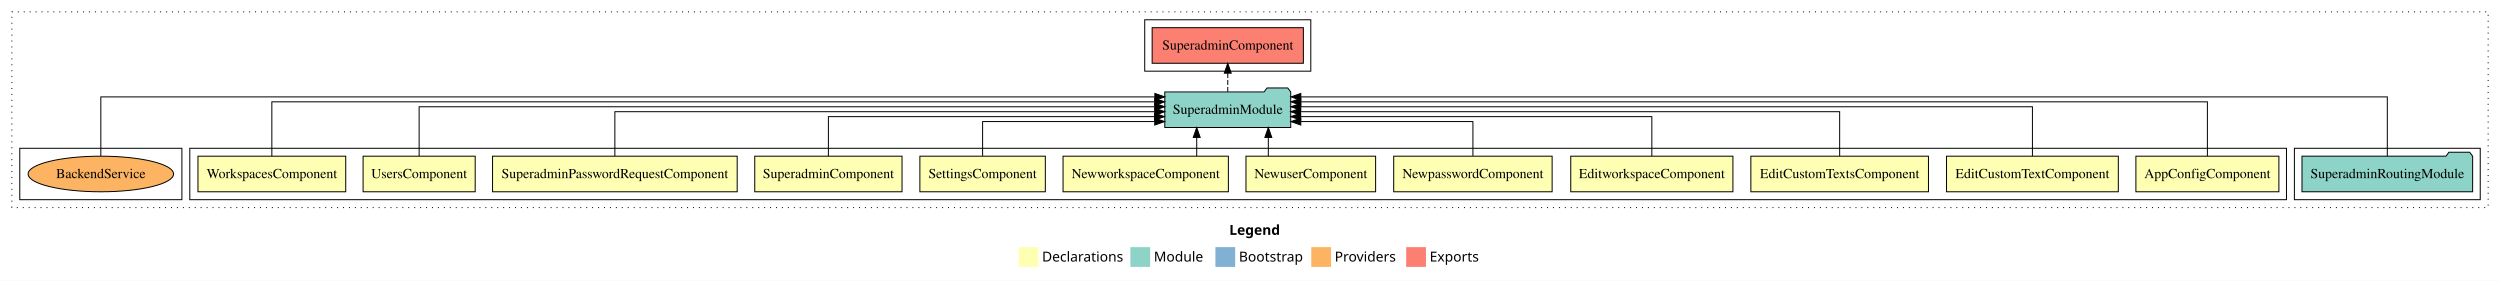
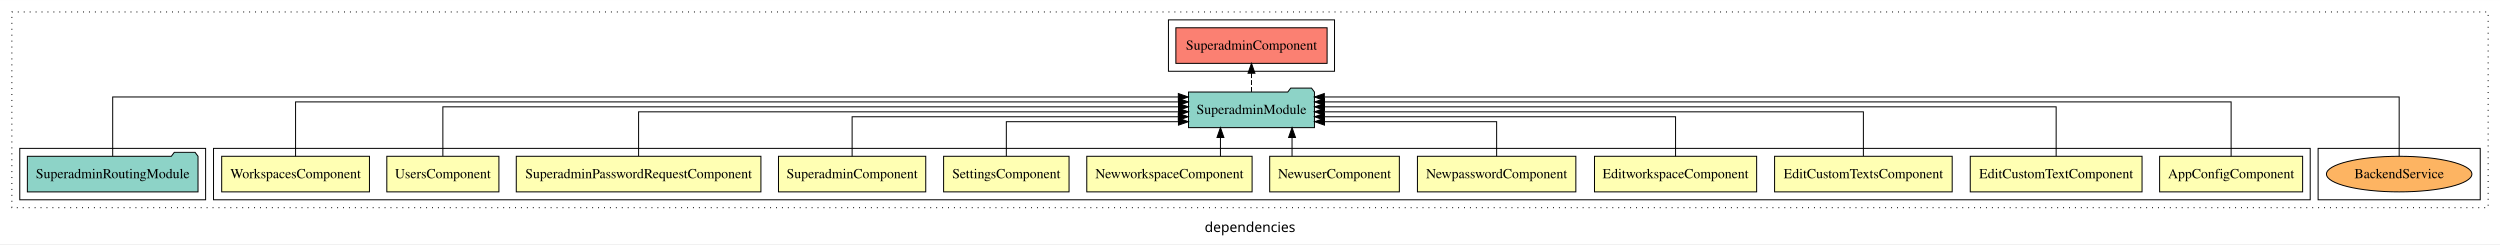
- <svg xmlns="http://www.w3.org/2000/svg" width="2529pt" height="284pt" viewBox="0.00 0.00 2529.00 284.00">
-   <g id="graph0" class="graph" transform="scale(1 1) rotate(0) translate(4 280)">
-     <polygon fill="white" stroke="transparent" points="-4,4 -4,-280 2525,-280 2525,4 -4,4" />
-     <text text-anchor="start" x="1239.51" y="-42.4" font-family="sans-serif" font-weight="bold" font-size="14.00">Legend</text>
-     <polygon fill="#ffffb3" stroke="transparent" points="1026.5,-10 1026.5,-30 1046.5,-30 1046.5,-10 1026.5,-10" />
-     <text text-anchor="start" x="1050.13" y="-15.4" font-family="sans-serif" font-size="14.00">  Declarations</text>
-     <polygon fill="#8dd3c7" stroke="transparent" points="1139.5,-10 1139.5,-30 1159.5,-30 1159.5,-10 1139.5,-10" />
-     <text text-anchor="start" x="1163.23" y="-15.4" font-family="sans-serif" font-size="14.00">  Module</text>
-     <polygon fill="#80b1d3" stroke="transparent" points="1225.5,-10 1225.5,-30 1245.5,-30 1245.5,-10 1225.5,-10" />
-     <text text-anchor="start" x="1249.28" y="-15.4" font-family="sans-serif" font-size="14.00">  Bootstrap</text>
-     <polygon fill="#fdb462" stroke="transparent" points="1322.5,-10 1322.5,-30 1342.5,-30 1342.5,-10 1322.5,-10" />
-     <text text-anchor="start" x="1346.17" y="-15.4" font-family="sans-serif" font-size="14.00">  Providers</text>
-     <polygon fill="#fb8072" stroke="transparent" points="1418.5,-10 1418.5,-30 1438.5,-30 1438.5,-10 1418.5,-10" />
-     <text text-anchor="start" x="1442.23" y="-15.4" font-family="sans-serif" font-size="14.00">  Exports</text>
+ <svg xmlns="http://www.w3.org/2000/svg" width="2529pt" height="247pt" viewBox="0.00 0.00 2529.00 246.80">
+   <g id="graph0" class="graph" transform="scale(1 1) rotate(0) translate(4 242.8)">
+     <polygon fill="white" stroke="transparent" points="-4,4 -4,-242.8 2525,-242.8 2525,4 -4,4" />
+     <text text-anchor="middle" x="1260.5" y="-8.2" font-family="sans-serif" font-size="14.00">dependencies</text>
    <g id="clust1" class="cluster">
-       <polygon fill="none" stroke="black" stroke-dasharray="1,5" points="8,-70 8,-268 2513,-268 2513,-70 8,-70" />
+       <polygon fill="none" stroke="black" stroke-dasharray="1,5" points="8,-32.8 8,-230.8 2513,-230.8 2513,-32.8 8,-32.8" />
+     </g>
+     <g id="clust18" class="cluster">
+       <polygon fill="none" stroke="black" points="2341,-40.8 2341,-92.8 2505,-92.8 2505,-40.8 2341,-40.8" />
+     </g>
+     <g id="clust16" class="cluster">
+       <polygon fill="none" stroke="black" points="1178,-170.8 1178,-222.8 1346,-222.8 1346,-170.8 1178,-170.8" />
+     </g>
+     <g id="clust2" class="cluster">
+       <polygon fill="none" stroke="black" points="212,-40.8 212,-92.8 2333,-92.8 2333,-40.8 212,-40.8" />
    </g>
    <g id="clust15" class="cluster">
-       <polygon fill="none" stroke="black" points="2317,-78 2317,-130 2505,-130 2505,-78 2317,-78" />
-     </g>
-     <g id="clust2" class="cluster">
-       <polygon fill="none" stroke="black" points="188,-78 188,-130 2309,-130 2309,-78 188,-78" />
-     </g>
-     <g id="clust18" class="cluster">
-       <polygon fill="none" stroke="black" points="16,-78 16,-130 180,-130 180,-78 16,-78" />
-     </g>
-     <g id="clust16" class="cluster">
-       <polygon fill="none" stroke="black" points="1154,-208 1154,-260 1322,-260 1322,-208 1154,-208" />
+       <polygon fill="none" stroke="black" points="16,-40.8 16,-92.8 204,-92.8 204,-40.8 16,-40.8" />
    </g>
    <g id="node1" class="node">
-       <polygon fill="#ffffb3" stroke="black" points="2301.33,-122 2156.67,-122 2156.67,-86 2301.33,-86 2301.33,-122" />
-       <text text-anchor="middle" x="2229" y="-99.8" font-family="Times,serif" font-size="14.00">AppConfigComponent</text>
+       <polygon fill="#ffffb3" stroke="black" points="2325.33,-84.8 2180.67,-84.8 2180.67,-48.8 2325.33,-48.8 2325.33,-84.8" />
+       <text text-anchor="middle" x="2253" y="-62.6" font-family="Times,serif" font-size="14.00">AppConfigComponent</text>
    </g>
    <g id="node13" class="node">
-       <polygon fill="#8dd3c7" stroke="black" points="1301.7,-187 1298.7,-191 1277.7,-191 1274.7,-187 1174.3,-187 1174.3,-151 1301.7,-151 1301.7,-187" />
-       <text text-anchor="middle" x="1238" y="-164.8" font-family="Times,serif" font-size="14.00">SuperadminModule</text>
+       <polygon fill="#8dd3c7" stroke="black" points="1325.7,-149.8 1322.7,-153.8 1301.7,-153.8 1298.7,-149.8 1198.3,-149.8 1198.3,-113.8 1325.7,-113.8 1325.7,-149.8" />
+       <text text-anchor="middle" x="1262" y="-127.6" font-family="Times,serif" font-size="14.00">SuperadminModule</text>
    </g>
    <g id="edge1" class="edge">
-       <path fill="none" stroke="black" d="M2229,-122.04C2229,-143.66 2229,-177 2229,-177 2229,-177 1311.88,-177 1311.88,-177" />
-       <polygon fill="black" stroke="black" points="1311.88,-173.5 1301.88,-177 1311.88,-180.5 1311.88,-173.5" />
+       <path fill="none" stroke="black" d="M2253,-84.84C2253,-106.46 2253,-139.8 2253,-139.8 2253,-139.8 1335.88,-139.8 1335.88,-139.8" />
+       <polygon fill="black" stroke="black" points="1335.88,-136.3 1325.88,-139.8 1335.88,-143.3 1335.88,-136.3" />
    </g>
    <g id="node2" class="node">
-       <polygon fill="#ffffb3" stroke="black" points="2138.89,-122 1965.11,-122 1965.11,-86 2138.89,-86 2138.89,-122" />
-       <text text-anchor="middle" x="2052" y="-99.8" font-family="Times,serif" font-size="14.00">EditCustomTextComponent</text>
+       <polygon fill="#ffffb3" stroke="black" points="2162.89,-84.8 1989.11,-84.8 1989.11,-48.8 2162.89,-48.8 2162.89,-84.8" />
+       <text text-anchor="middle" x="2076" y="-62.6" font-family="Times,serif" font-size="14.00">EditCustomTextComponent</text>
    </g>
    <g id="edge2" class="edge">
-       <path fill="none" stroke="black" d="M2052,-122.22C2052,-142.37 2052,-172 2052,-172 2052,-172 1311.87,-172 1311.87,-172" />
-       <polygon fill="black" stroke="black" points="1311.87,-168.5 1301.87,-172 1311.87,-175.5 1311.87,-168.5" />
+       <path fill="none" stroke="black" d="M2076,-85.02C2076,-105.17 2076,-134.8 2076,-134.8 2076,-134.8 1335.87,-134.8 1335.87,-134.8" />
+       <polygon fill="black" stroke="black" points="1335.87,-131.3 1325.87,-134.8 1335.87,-138.3 1335.87,-131.3" />
    </g>
    <g id="node3" class="node">
-       <polygon fill="#ffffb3" stroke="black" points="1946.83,-122 1767.17,-122 1767.17,-86 1946.83,-86 1946.83,-122" />
-       <text text-anchor="middle" x="1857" y="-99.8" font-family="Times,serif" font-size="14.00">EditCustomTextsComponent</text>
+       <polygon fill="#ffffb3" stroke="black" points="1970.83,-84.8 1791.17,-84.8 1791.17,-48.8 1970.83,-48.8 1970.83,-84.8" />
+       <text text-anchor="middle" x="1881" y="-62.6" font-family="Times,serif" font-size="14.00">EditCustomTextsComponent</text>
    </g>
    <g id="edge3" class="edge">
-       <path fill="none" stroke="black" d="M1857,-122.22C1857,-140.83 1857,-167 1857,-167 1857,-167 1311.62,-167 1311.62,-167" />
-       <polygon fill="black" stroke="black" points="1311.62,-163.5 1301.62,-167 1311.62,-170.5 1311.62,-163.5" />
+       <path fill="none" stroke="black" d="M1881,-85.02C1881,-103.63 1881,-129.8 1881,-129.8 1881,-129.8 1335.62,-129.8 1335.62,-129.8" />
+       <polygon fill="black" stroke="black" points="1335.62,-126.3 1325.62,-129.8 1335.62,-133.3 1335.62,-126.3" />
    </g>
    <g id="node4" class="node">
-       <polygon fill="#ffffb3" stroke="black" points="1749.02,-122 1584.98,-122 1584.98,-86 1749.02,-86 1749.02,-122" />
-       <text text-anchor="middle" x="1667" y="-99.8" font-family="Times,serif" font-size="14.00">EditworkspaceComponent</text>
+       <polygon fill="#ffffb3" stroke="black" points="1773.02,-84.8 1608.98,-84.8 1608.98,-48.8 1773.02,-48.8 1773.02,-84.8" />
+       <text text-anchor="middle" x="1691" y="-62.6" font-family="Times,serif" font-size="14.00">EditworkspaceComponent</text>
    </g>
    <g id="edge4" class="edge">
-       <path fill="none" stroke="black" d="M1667,-122.03C1667,-139.06 1667,-162 1667,-162 1667,-162 1311.76,-162 1311.76,-162" />
-       <polygon fill="black" stroke="black" points="1311.76,-158.5 1301.76,-162 1311.76,-165.5 1311.76,-158.5" />
+       <path fill="none" stroke="black" d="M1691,-84.83C1691,-101.86 1691,-124.8 1691,-124.8 1691,-124.8 1335.76,-124.8 1335.76,-124.8" />
+       <polygon fill="black" stroke="black" points="1335.76,-121.3 1325.76,-124.8 1335.76,-128.3 1335.76,-121.3" />
    </g>
    <g id="node5" class="node">
-       <polygon fill="#ffffb3" stroke="black" points="1566.13,-122 1405.87,-122 1405.87,-86 1566.13,-86 1566.13,-122" />
-       <text text-anchor="middle" x="1486" y="-99.8" font-family="Times,serif" font-size="14.00">NewpasswordComponent</text>
+       <polygon fill="#ffffb3" stroke="black" points="1590.13,-84.8 1429.87,-84.8 1429.87,-48.8 1590.13,-48.8 1590.13,-84.8" />
+       <text text-anchor="middle" x="1510" y="-62.6" font-family="Times,serif" font-size="14.00">NewpasswordComponent</text>
    </g>
    <g id="edge5" class="edge">
-       <path fill="none" stroke="black" d="M1486,-122.24C1486,-137.57 1486,-157 1486,-157 1486,-157 1311.87,-157 1311.87,-157" />
-       <polygon fill="black" stroke="black" points="1311.87,-153.5 1301.87,-157 1311.87,-160.5 1311.87,-153.5" />
+       <path fill="none" stroke="black" d="M1510,-85.04C1510,-100.37 1510,-119.8 1510,-119.8 1510,-119.8 1335.87,-119.8 1335.87,-119.8" />
+       <polygon fill="black" stroke="black" points="1335.87,-116.3 1325.87,-119.8 1335.87,-123.3 1335.87,-116.3" />
    </g>
    <g id="node6" class="node">
-       <polygon fill="#ffffb3" stroke="black" points="1387.58,-122 1256.42,-122 1256.42,-86 1387.58,-86 1387.58,-122" />
-       <text text-anchor="middle" x="1322" y="-99.8" font-family="Times,serif" font-size="14.00">NewuserComponent</text>
+       <polygon fill="#ffffb3" stroke="black" points="1411.58,-84.8 1280.42,-84.8 1280.42,-48.8 1411.58,-48.8 1411.58,-84.8" />
+       <text text-anchor="middle" x="1346" y="-62.6" font-family="Times,serif" font-size="14.00">NewuserComponent</text>
    </g>
    <g id="edge6" class="edge">
-       <path fill="none" stroke="black" d="M1279.03,-122.11C1279.03,-122.11 1279.03,-140.99 1279.03,-140.99" />
-       <polygon fill="black" stroke="black" points="1275.53,-140.99 1279.03,-150.99 1282.53,-140.99 1275.53,-140.99" />
+       <path fill="none" stroke="black" d="M1303.03,-84.91C1303.03,-84.91 1303.03,-103.79 1303.03,-103.79" />
+       <polygon fill="black" stroke="black" points="1299.53,-103.79 1303.03,-113.79 1306.53,-103.79 1299.53,-103.79" />
    </g>
    <g id="node7" class="node">
-       <polygon fill="#ffffb3" stroke="black" points="1238.62,-122 1071.38,-122 1071.38,-86 1238.62,-86 1238.62,-122" />
-       <text text-anchor="middle" x="1155" y="-99.8" font-family="Times,serif" font-size="14.00">NewworkspaceComponent</text>
+       <polygon fill="#ffffb3" stroke="black" points="1262.62,-84.8 1095.38,-84.8 1095.38,-48.8 1262.62,-48.8 1262.62,-84.8" />
+       <text text-anchor="middle" x="1179" y="-62.6" font-family="Times,serif" font-size="14.00">NewworkspaceComponent</text>
    </g>
    <g id="edge7" class="edge">
-       <path fill="none" stroke="black" d="M1206.6,-122.11C1206.6,-122.11 1206.6,-140.99 1206.6,-140.99" />
-       <polygon fill="black" stroke="black" points="1203.1,-140.99 1206.6,-150.99 1210.1,-140.99 1203.1,-140.99" />
+       <path fill="none" stroke="black" d="M1230.6,-84.91C1230.6,-84.91 1230.6,-103.79 1230.6,-103.79" />
+       <polygon fill="black" stroke="black" points="1227.1,-103.79 1230.6,-113.79 1234.1,-103.79 1227.1,-103.79" />
    </g>
    <g id="node8" class="node">
-       <polygon fill="#ffffb3" stroke="black" points="1053.45,-122 926.55,-122 926.55,-86 1053.45,-86 1053.45,-122" />
-       <text text-anchor="middle" x="990" y="-99.8" font-family="Times,serif" font-size="14.00">SettingsComponent</text>
+       <polygon fill="#ffffb3" stroke="black" points="1077.45,-84.8 950.55,-84.8 950.55,-48.8 1077.45,-48.8 1077.45,-84.8" />
+       <text text-anchor="middle" x="1014" y="-62.6" font-family="Times,serif" font-size="14.00">SettingsComponent</text>
    </g>
    <g id="edge8" class="edge">
-       <path fill="none" stroke="black" d="M990,-122.24C990,-137.57 990,-157 990,-157 990,-157 1164.13,-157 1164.13,-157" />
-       <polygon fill="black" stroke="black" points="1164.13,-160.5 1174.13,-157 1164.13,-153.5 1164.13,-160.5" />
+       <path fill="none" stroke="black" d="M1014,-85.04C1014,-100.37 1014,-119.8 1014,-119.8 1014,-119.8 1188.13,-119.8 1188.13,-119.8" />
+       <polygon fill="black" stroke="black" points="1188.13,-123.3 1198.13,-119.8 1188.13,-116.3 1188.13,-123.3" />
    </g>
    <g id="node9" class="node">
-       <polygon fill="#ffffb3" stroke="black" points="908.49,-122 759.51,-122 759.51,-86 908.49,-86 908.49,-122" />
-       <text text-anchor="middle" x="834" y="-99.8" font-family="Times,serif" font-size="14.00">SuperadminComponent</text>
+       <polygon fill="#ffffb3" stroke="black" points="932.49,-84.8 783.51,-84.8 783.51,-48.8 932.49,-48.8 932.49,-84.8" />
+       <text text-anchor="middle" x="858" y="-62.6" font-family="Times,serif" font-size="14.00">SuperadminComponent</text>
    </g>
    <g id="edge9" class="edge">
-       <path fill="none" stroke="black" d="M834,-122.03C834,-139.06 834,-162 834,-162 834,-162 1163.98,-162 1163.98,-162" />
-       <polygon fill="black" stroke="black" points="1163.99,-165.5 1173.98,-162 1163.98,-158.5 1163.99,-165.5" />
+       <path fill="none" stroke="black" d="M858,-84.83C858,-101.86 858,-124.8 858,-124.8 858,-124.8 1187.98,-124.8 1187.98,-124.8" />
+       <polygon fill="black" stroke="black" points="1187.99,-128.3 1197.98,-124.8 1187.98,-121.3 1187.99,-128.3" />
    </g>
    <g id="node10" class="node">
-       <polygon fill="#ffffb3" stroke="black" points="741.74,-122 494.26,-122 494.26,-86 741.74,-86 741.74,-122" />
-       <text text-anchor="middle" x="618" y="-99.8" font-family="Times,serif" font-size="14.00">SuperadminPasswordRequestComponent</text>
+       <polygon fill="#ffffb3" stroke="black" points="765.74,-84.8 518.26,-84.8 518.26,-48.8 765.74,-48.8 765.74,-84.8" />
+       <text text-anchor="middle" x="642" y="-62.6" font-family="Times,serif" font-size="14.00">SuperadminPasswordRequestComponent</text>
    </g>
    <g id="edge10" class="edge">
-       <path fill="none" stroke="black" d="M618,-122.22C618,-140.83 618,-167 618,-167 618,-167 1164.27,-167 1164.27,-167" />
-       <polygon fill="black" stroke="black" points="1164.27,-170.5 1174.27,-167 1164.27,-163.5 1164.27,-170.5" />
+       <path fill="none" stroke="black" d="M642,-85.02C642,-103.63 642,-129.8 642,-129.8 642,-129.8 1188.27,-129.8 1188.27,-129.8" />
+       <polygon fill="black" stroke="black" points="1188.27,-133.3 1198.27,-129.8 1188.27,-126.3 1188.27,-133.3" />
    </g>
    <g id="node11" class="node">
-       <polygon fill="#ffffb3" stroke="black" points="476.7,-122 363.3,-122 363.3,-86 476.7,-86 476.7,-122" />
-       <text text-anchor="middle" x="420" y="-99.8" font-family="Times,serif" font-size="14.00">UsersComponent</text>
+       <polygon fill="#ffffb3" stroke="black" points="500.7,-84.8 387.3,-84.8 387.3,-48.8 500.7,-48.8 500.7,-84.8" />
+       <text text-anchor="middle" x="444" y="-62.6" font-family="Times,serif" font-size="14.00">UsersComponent</text>
    </g>
    <g id="edge11" class="edge">
-       <path fill="none" stroke="black" d="M420,-122.22C420,-142.37 420,-172 420,-172 420,-172 1164.15,-172 1164.15,-172" />
-       <polygon fill="black" stroke="black" points="1164.15,-175.5 1174.15,-172 1164.15,-168.5 1164.15,-175.5" />
+       <path fill="none" stroke="black" d="M444,-85.02C444,-105.17 444,-134.8 444,-134.8 444,-134.8 1188.15,-134.8 1188.15,-134.8" />
+       <polygon fill="black" stroke="black" points="1188.15,-138.3 1198.15,-134.8 1188.15,-131.3 1188.15,-138.3" />
    </g>
    <g id="node12" class="node">
-       <polygon fill="#ffffb3" stroke="black" points="345.74,-122 196.26,-122 196.26,-86 345.74,-86 345.74,-122" />
-       <text text-anchor="middle" x="271" y="-99.8" font-family="Times,serif" font-size="14.00">WorkspacesComponent</text>
+       <polygon fill="#ffffb3" stroke="black" points="369.74,-84.8 220.26,-84.8 220.26,-48.8 369.74,-48.8 369.74,-84.8" />
+       <text text-anchor="middle" x="295" y="-62.6" font-family="Times,serif" font-size="14.00">WorkspacesComponent</text>
    </g>
    <g id="edge12" class="edge">
-       <path fill="none" stroke="black" d="M271,-122.04C271,-143.66 271,-177 271,-177 271,-177 1164.18,-177 1164.18,-177" />
-       <polygon fill="black" stroke="black" points="1164.18,-180.5 1174.18,-177 1164.18,-173.5 1164.18,-180.5" />
+       <path fill="none" stroke="black" d="M295,-84.84C295,-106.46 295,-139.8 295,-139.8 295,-139.8 1188.18,-139.8 1188.18,-139.8" />
+       <polygon fill="black" stroke="black" points="1188.18,-143.3 1198.18,-139.8 1188.18,-136.3 1188.18,-143.3" />
    </g>
    <g id="node15" class="node">
-       <polygon fill="#fb8072" stroke="black" points="1314.49,-252 1161.51,-252 1161.51,-216 1314.49,-216 1314.49,-252" />
-       <text text-anchor="middle" x="1238" y="-229.8" font-family="Times,serif" font-size="14.00">SuperadminComponent </text>
+       <polygon fill="#fb8072" stroke="black" points="1338.49,-214.8 1185.51,-214.8 1185.51,-178.8 1338.49,-178.8 1338.49,-214.8" />
+       <text text-anchor="middle" x="1262" y="-192.6" font-family="Times,serif" font-size="14.00">SuperadminComponent </text>
    </g>
    <g id="edge14" class="edge">
-       <path fill="none" stroke="black" stroke-dasharray="5,2" d="M1238,-187.11C1238,-187.11 1238,-205.99 1238,-205.99" />
-       <polygon fill="black" stroke="black" points="1234.5,-205.99 1238,-215.99 1241.5,-205.99 1234.5,-205.99" />
+       <path fill="none" stroke="black" stroke-dasharray="5,2" d="M1262,-149.91C1262,-149.91 1262,-168.79 1262,-168.79" />
+       <polygon fill="black" stroke="black" points="1258.5,-168.79 1262,-178.79 1265.5,-168.79 1258.5,-168.79" />
    </g>
    <g id="node14" class="node">
-       <polygon fill="#8dd3c7" stroke="black" points="2497.32,-122 2494.32,-126 2473.32,-126 2470.32,-122 2324.68,-122 2324.68,-86 2497.32,-86 2497.32,-122" />
-       <text text-anchor="middle" x="2411" y="-99.8" font-family="Times,serif" font-size="14.00">SuperadminRoutingModule</text>
+       <polygon fill="#8dd3c7" stroke="black" points="196.32,-84.8 193.32,-88.8 172.32,-88.8 169.32,-84.8 23.68,-84.8 23.68,-48.8 196.32,-48.8 196.32,-84.8" />
+       <text text-anchor="middle" x="110" y="-62.6" font-family="Times,serif" font-size="14.00">SuperadminRoutingModule</text>
    </g>
    <g id="edge13" class="edge">
-       <path fill="none" stroke="black" d="M2411,-122.09C2411,-145.13 2411,-182 2411,-182 2411,-182 1311.9,-182 1311.9,-182" />
-       <polygon fill="black" stroke="black" points="1311.9,-178.5 1301.9,-182 1311.9,-185.5 1311.9,-178.5" />
+       <path fill="none" stroke="black" d="M110,-84.89C110,-107.93 110,-144.8 110,-144.8 110,-144.8 1188.01,-144.8 1188.01,-144.8" />
+       <polygon fill="black" stroke="black" points="1188.01,-148.3 1198.01,-144.8 1188.01,-141.3 1188.01,-148.3" />
    </g>
    <g id="node16" class="node">
-       <ellipse fill="#fdb462" stroke="black" cx="98" cy="-104" rx="73.56" ry="18" />
-       <text text-anchor="middle" x="98" y="-99.8" font-family="Times,serif" font-size="14.00">BackendService</text>
+       <ellipse fill="#fdb462" stroke="black" cx="2423" cy="-66.8" rx="73.56" ry="18" />
+       <text text-anchor="middle" x="2423" y="-62.6" font-family="Times,serif" font-size="14.00">BackendService</text>
    </g>
    <g id="edge15" class="edge">
-       <path fill="none" stroke="black" d="M98,-122.09C98,-145.13 98,-182 98,-182 98,-182 1164.27,-182 1164.27,-182" />
-       <polygon fill="black" stroke="black" points="1164.27,-185.5 1174.27,-182 1164.27,-178.5 1164.27,-185.5" />
+       <path fill="none" stroke="black" d="M2423,-84.89C2423,-107.93 2423,-144.8 2423,-144.8 2423,-144.8 1335.66,-144.8 1335.66,-144.8" />
+       <polygon fill="black" stroke="black" points="1335.66,-141.3 1325.66,-144.8 1335.66,-148.3 1335.66,-141.3" />
    </g>
  </g>
</svg>
